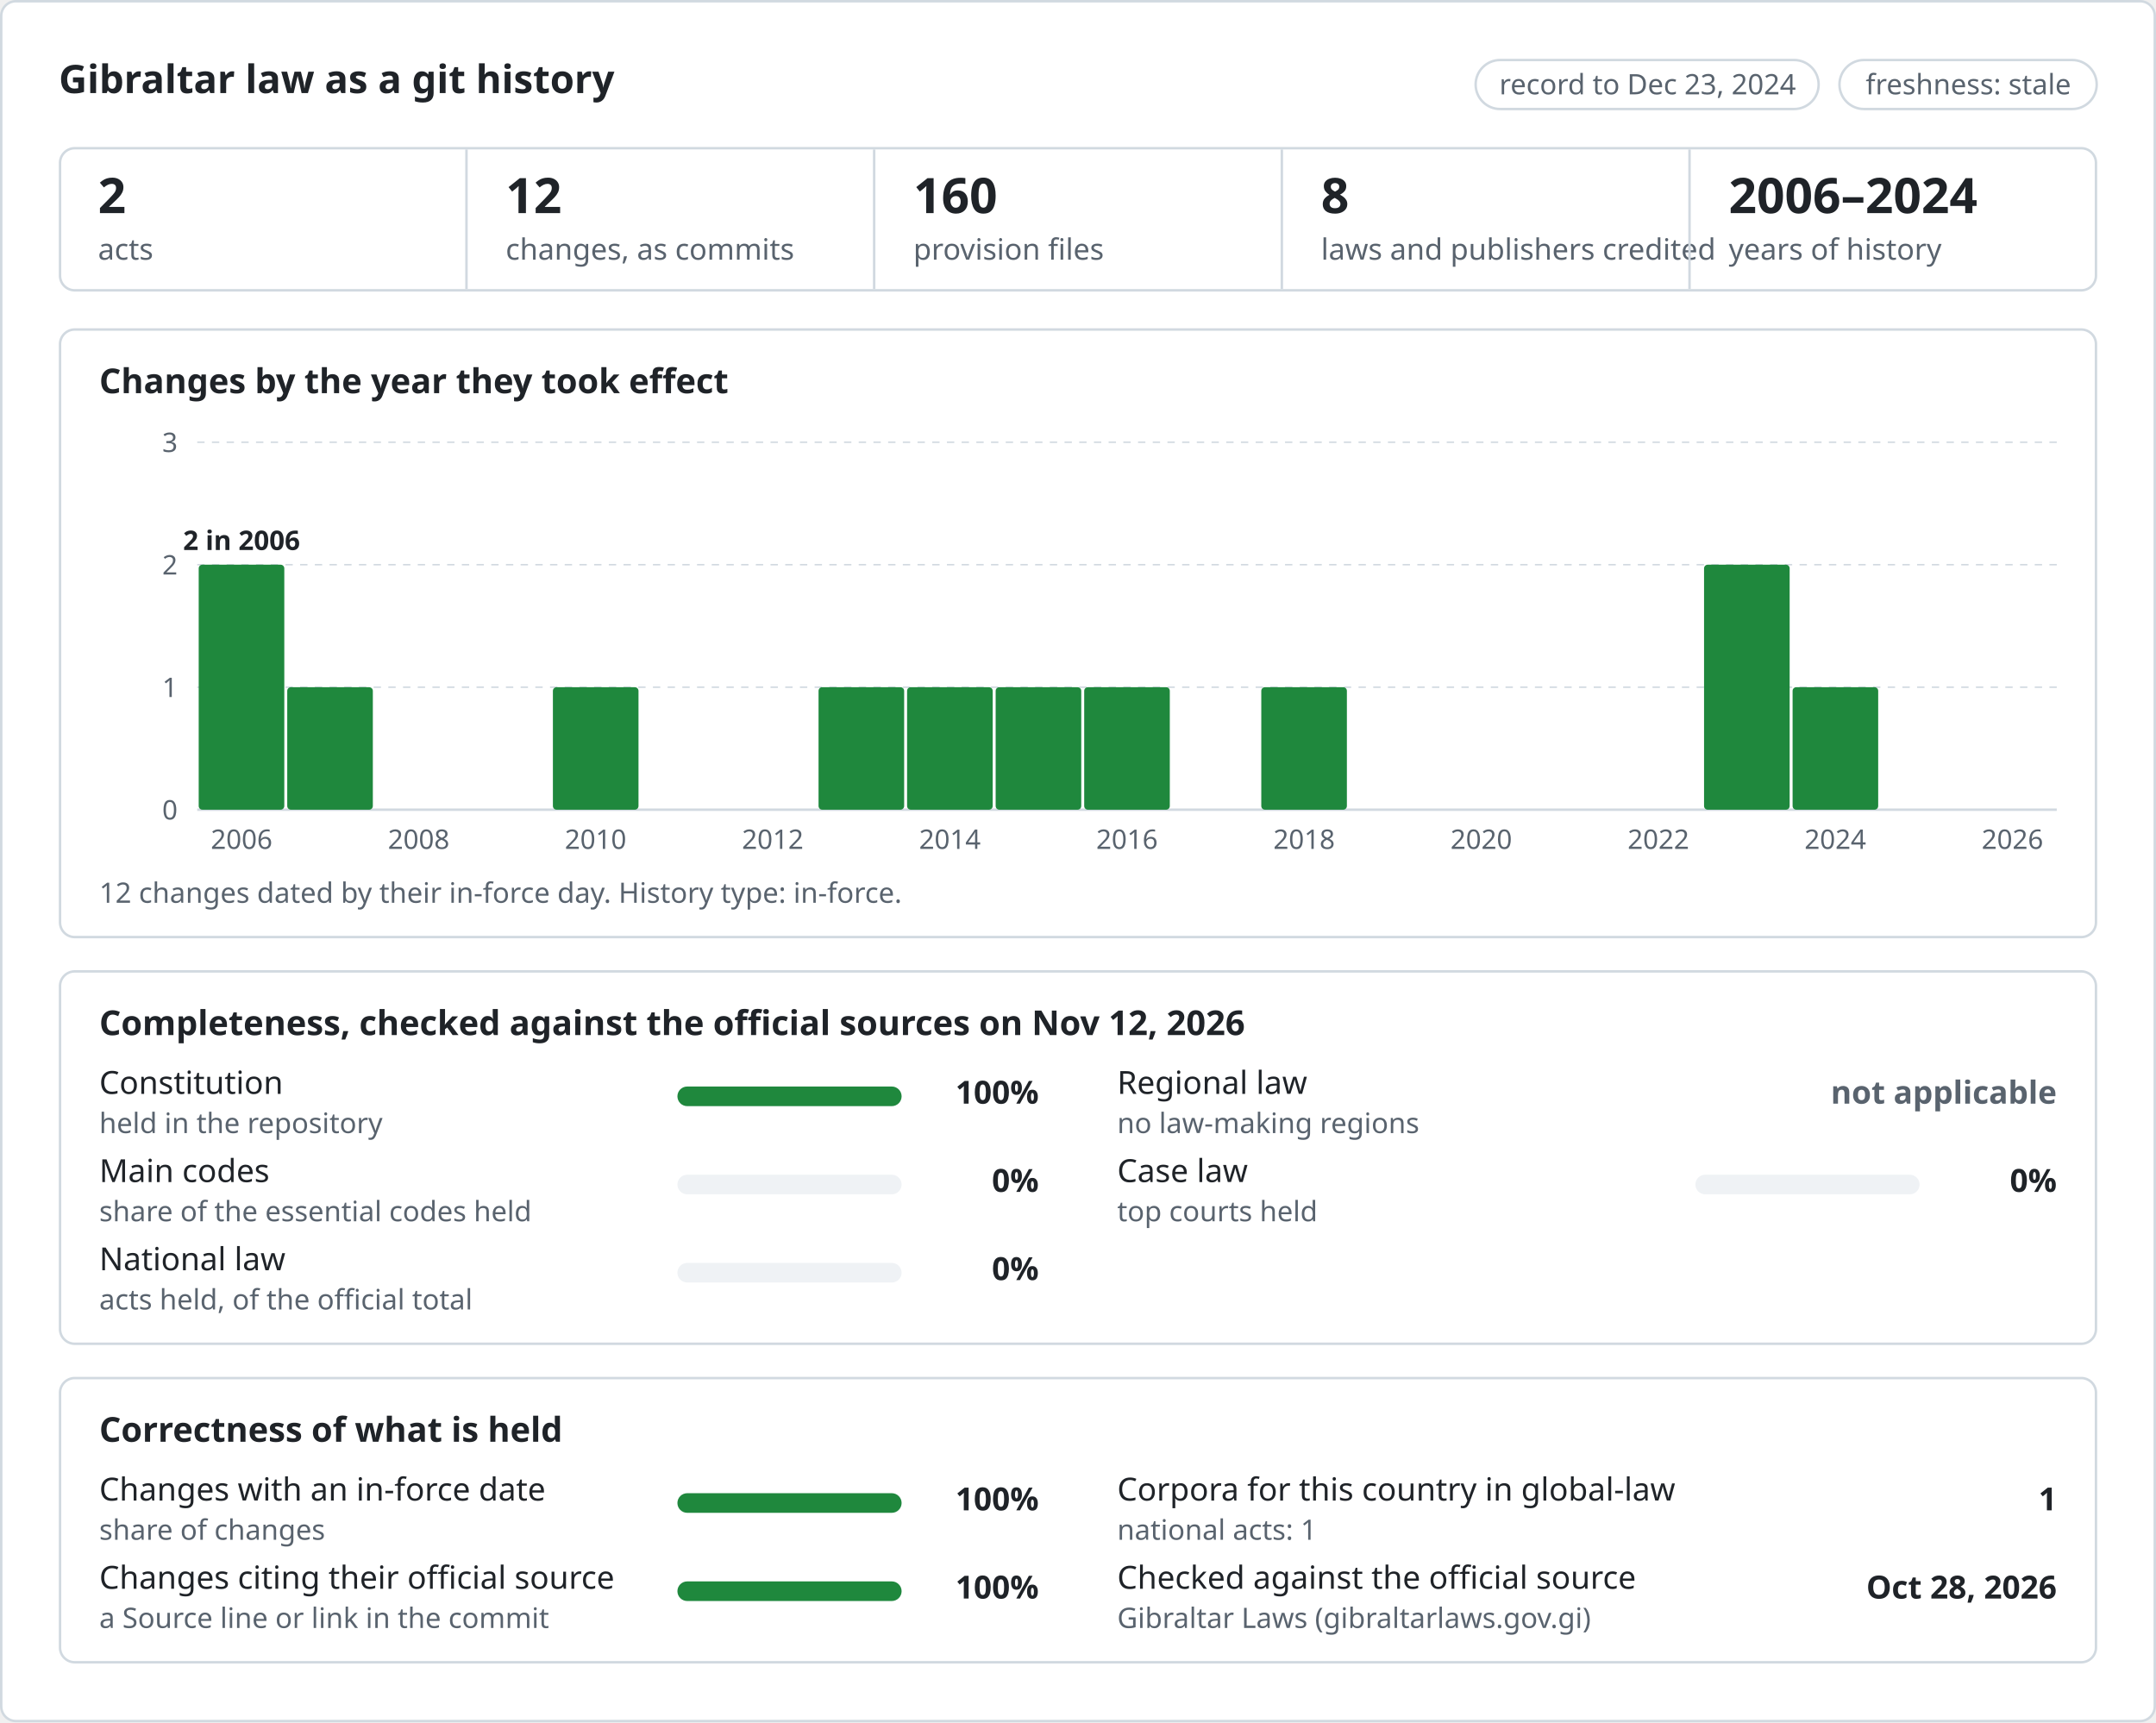
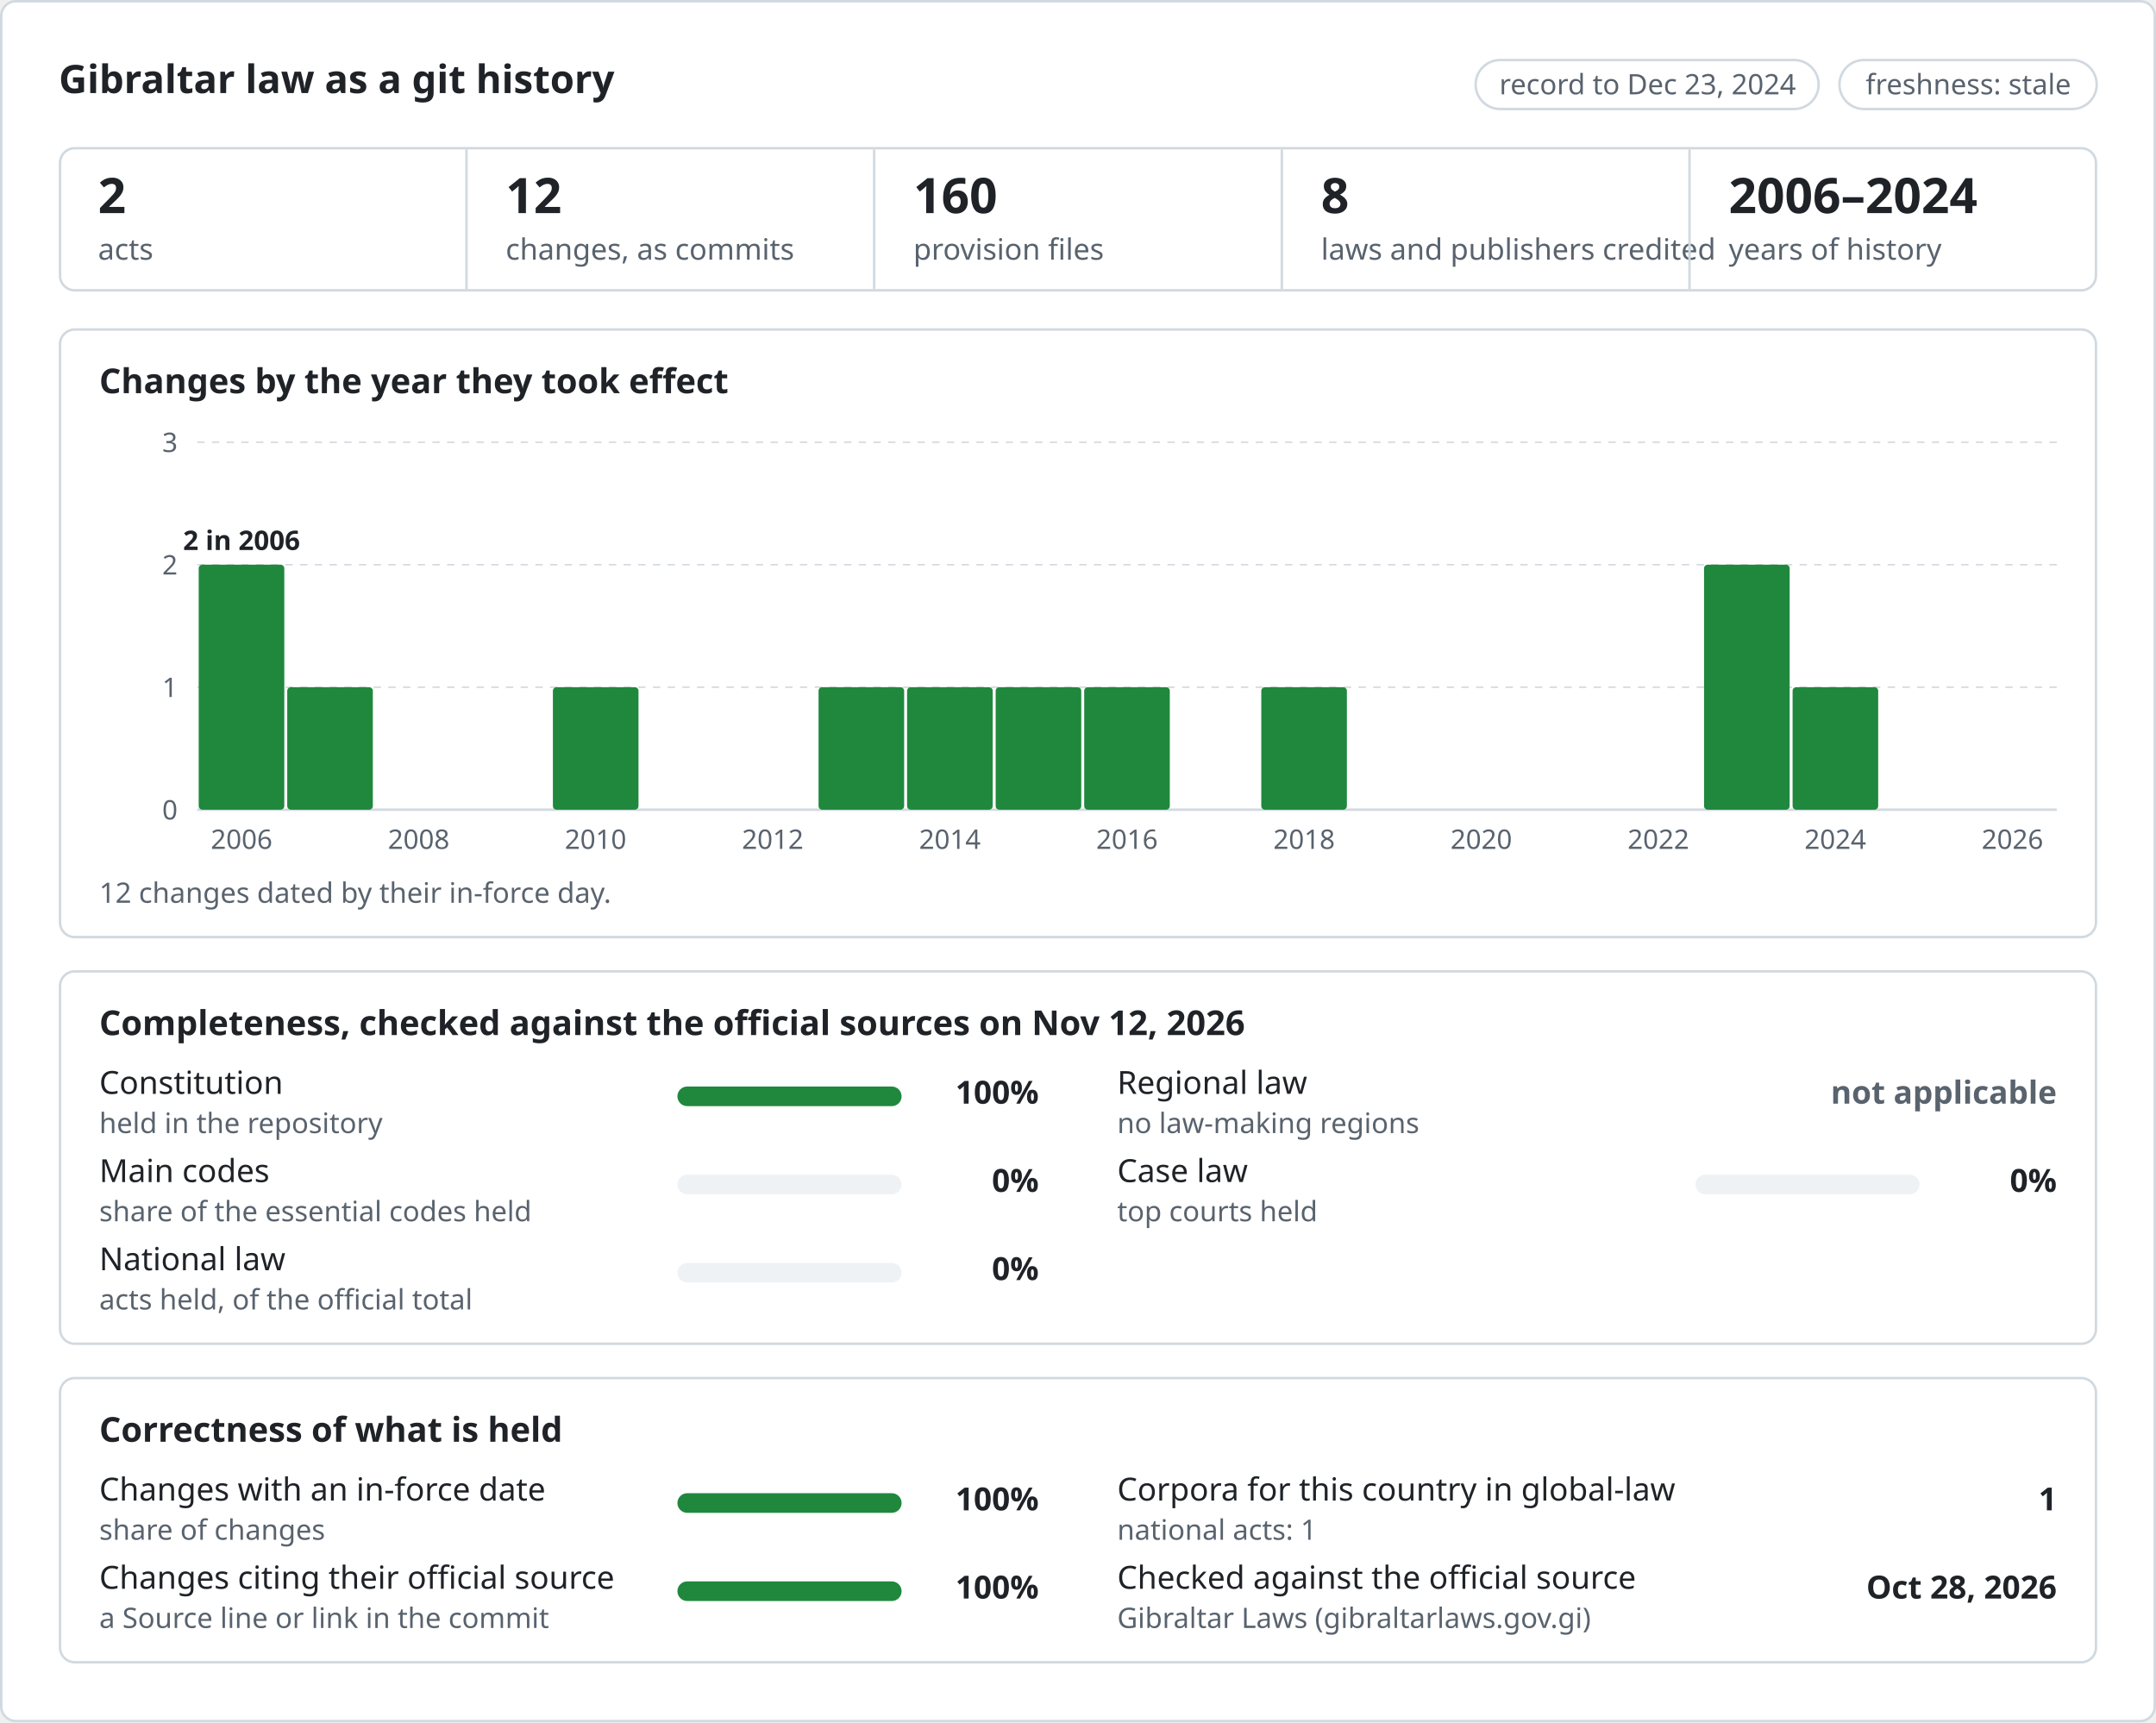
<svg xmlns="http://www.w3.org/2000/svg" width="880" height="703" viewBox="0 0 880 703" font-family="-apple-system,BlinkMacSystemFont,Segoe UI,Noto Sans,Helvetica,Arial,sans-serif">
  <rect x="0.5" y="0.5" width="879" height="702" rx="6" fill="#ffffff" stroke="#d1d9e0" />
  <text x="24" y="38" font-size="16" font-weight="600" fill="#1f2328">Gibraltar law as a git history</text>
  <rect x="602.3" y="24.5" width="140" height="20" rx="10" fill="none" stroke="#d1d9e0" />
  <text x="672.5" y="38.5" font-size="11.5" font-weight="500" text-anchor="middle" fill="#59636e">record to Dec 23, 2024</text>
  <rect x="750.8" y="24.5" width="105" height="20" rx="10" fill="none" stroke="#d1d9e0" />
  <text x="803.4" y="38.5" font-size="11.5" font-weight="500" text-anchor="middle" fill="#59636e">freshness: stale</text>
  <rect x="24.5" y="60.5" width="831" height="58" rx="6" fill="#ffffff" stroke="#d1d9e0" />
  <text x="40.0" y="87" font-size="20" font-weight="600" fill="#1f2328">2</text>
  <text x="40.0" y="106" font-size="12" fill="#59636e">acts</text>
  <line x1="190.4" y1="61" x2="190.4" y2="118" stroke="#d1d9e0" />
  <text x="206.4" y="87" font-size="20" font-weight="600" fill="#1f2328">12</text>
  <text x="206.4" y="106" font-size="12" fill="#59636e">changes, as commits</text>
  <line x1="356.8" y1="61" x2="356.8" y2="118" stroke="#d1d9e0" />
  <text x="372.8" y="87" font-size="20" font-weight="600" fill="#1f2328">160</text>
  <text x="372.8" y="106" font-size="12" fill="#59636e">provision files</text>
  <line x1="523.2" y1="61" x2="523.2" y2="118" stroke="#d1d9e0" />
  <text x="539.2" y="87" font-size="20" font-weight="600" fill="#1f2328">8</text>
  <text x="539.2" y="106" font-size="12" fill="#59636e" textLength="142" lengthAdjust="spacingAndGlyphs">laws and publishers credited</text>
  <line x1="689.6" y1="61" x2="689.6" y2="118" stroke="#d1d9e0" />
  <text x="705.6" y="87" font-size="20" font-weight="600" fill="#1f2328">2006–2024</text>
  <text x="705.6" y="106" font-size="12" fill="#59636e">years of history</text>
  <rect x="24.5" y="134.5" width="831" height="248" rx="6" fill="#ffffff" stroke="#d1d9e0" />
  <text x="40.5" y="160.5" font-size="14" font-weight="600" fill="#1f2328">Changes by the year they took effect</text>
  <line x1="80.5" y1="330.5" x2="839.5" y2="330.5" stroke="#d1d9e0" stroke-width="1" />
  <text x="72.5" y="334.5" font-size="11" text-anchor="end" fill="#59636e">0</text>
  <line x1="80.5" y1="280.5" x2="839.5" y2="280.5" stroke="#d1d9e0" stroke-width="0.6" stroke-dasharray="3 3" />
  <text x="72.5" y="284.5" font-size="11" text-anchor="end" fill="#59636e">1</text>
  <line x1="80.5" y1="230.5" x2="839.5" y2="230.5" stroke="#d1d9e0" stroke-width="0.6" stroke-dasharray="3 3" />
  <text x="72.5" y="234.5" font-size="11" text-anchor="end" fill="#59636e">2</text>
  <line x1="80.5" y1="180.5" x2="839.5" y2="180.5" stroke="#d1d9e0" stroke-width="0.6" stroke-dasharray="3 3" />
  <text x="72.5" y="184.5" font-size="11" text-anchor="end" fill="#59636e">3</text>
  <rect x="81.10" y="230.5" width="34.94" height="100.0" rx="1.5" fill="#1f883d" />
  <text x="98.6" y="346.5" font-size="11" text-anchor="middle" fill="#59636e">2006</text>
  <text x="98.6" y="224.5" font-size="11" font-weight="600" text-anchor="middle" fill="#1f2328">2 in 2006</text>
  <rect x="117.24" y="280.5" width="34.94" height="50.0" rx="1.5" fill="#1f883d" />
  <text x="170.9" y="346.5" font-size="11" text-anchor="middle" fill="#59636e">2008</text>
  <rect x="225.67" y="280.5" width="34.94" height="50.0" rx="1.5" fill="#1f883d" />
  <text x="243.1" y="346.5" font-size="11" text-anchor="middle" fill="#59636e">2010</text>
  <text x="315.4" y="346.5" font-size="11" text-anchor="middle" fill="#59636e">2012</text>
  <rect x="334.10" y="280.5" width="34.94" height="50.0" rx="1.5" fill="#1f883d" />
  <rect x="370.24" y="280.5" width="34.94" height="50.0" rx="1.5" fill="#1f883d" />
  <text x="387.7" y="346.5" font-size="11" text-anchor="middle" fill="#59636e">2014</text>
  <rect x="406.39" y="280.5" width="34.94" height="50.0" rx="1.5" fill="#1f883d" />
  <rect x="442.53" y="280.5" width="34.94" height="50.0" rx="1.5" fill="#1f883d" />
  <text x="460.0" y="346.5" font-size="11" text-anchor="middle" fill="#59636e">2016</text>
  <rect x="514.81" y="280.5" width="34.94" height="50.0" rx="1.5" fill="#1f883d" />
  <text x="532.3" y="346.5" font-size="11" text-anchor="middle" fill="#59636e">2018</text>
  <text x="604.6" y="346.5" font-size="11" text-anchor="middle" fill="#59636e">2020</text>
  <text x="676.9" y="346.5" font-size="11" text-anchor="middle" fill="#59636e">2022</text>
  <rect x="695.53" y="230.5" width="34.94" height="100.0" rx="1.5" fill="#1f883d" />
  <rect x="731.67" y="280.5" width="34.94" height="50.0" rx="1.5" fill="#1f883d" />
  <text x="749.1" y="346.5" font-size="11" text-anchor="middle" fill="#59636e">2024</text>
  <text x="821.4" y="346.5" font-size="11" text-anchor="middle" fill="#59636e">2026</text>
-   <text x="40.5" y="368.5" font-size="11.5" fill="#59636e">12 changes dated by their in-force day. History type: in-force.</text>
+   <text x="40.5" y="368.5" font-size="11.5" fill="#59636e">12 changes dated by their in-force day.</text>
  <rect x="24.5" y="396.5" width="831" height="152" rx="6" fill="#ffffff" stroke="#d1d9e0" />
  <text x="40.5" y="422.5" font-size="14" font-weight="600" fill="#1f2328">Completeness, checked against the official sources on Nov 12, 2026</text>
  <text x="40.5" y="446.5" font-size="13" fill="#1f2328">Constitution</text>
  <text x="40.5" y="462.5" font-size="11.5" fill="#59636e">held in the repository</text>
  <g>
    <rect x="276.5" y="443.5" width="91.5" height="8" rx="4" fill="#eff2f5" />
    <rect x="276.5" y="443.5" width="91.5" height="8" rx="4" fill="#1f883d" />
  </g>
  <text x="424.0" y="450.5" font-size="13" font-weight="600" text-anchor="end" fill="#1f2328">100%</text>
  <text x="40.5" y="482.5" font-size="13" fill="#1f2328">Main codes</text>
  <text x="40.5" y="498.5" font-size="11.5" fill="#59636e">share of the essential codes held</text>
  <g>
    <rect x="276.5" y="479.5" width="91.5" height="8" rx="4" fill="#eff2f5" />
  </g>
  <text x="424.0" y="486.5" font-size="13" font-weight="600" text-anchor="end" fill="#1f2328">0%</text>
  <text x="40.5" y="518.5" font-size="13" fill="#1f2328">National law</text>
  <text x="40.5" y="534.5" font-size="11.5" fill="#59636e">acts held, of the official total</text>
  <g>
    <rect x="276.5" y="515.5" width="91.5" height="8" rx="4" fill="#eff2f5" />
  </g>
  <text x="424.0" y="522.5" font-size="13" font-weight="600" text-anchor="end" fill="#1f2328">0%</text>
  <text x="456.0" y="446.5" font-size="13" fill="#1f2328">Regional law</text>
  <text x="456.0" y="462.5" font-size="11.5" fill="#59636e">no law-making regions</text>
  <text x="839.5" y="450.5" font-size="13" font-weight="600" text-anchor="end" fill="#59636e">not applicable</text>
  <text x="456.0" y="482.5" font-size="13" fill="#1f2328">Case law</text>
  <text x="456.0" y="498.5" font-size="11.5" fill="#59636e">top courts held</text>
  <g>
    <rect x="692.0" y="479.5" width="91.5" height="8" rx="4" fill="#eff2f5" />
  </g>
  <text x="839.5" y="486.5" font-size="13" font-weight="600" text-anchor="end" fill="#1f2328">0%</text>
  <rect x="24.5" y="562.5" width="831" height="116" rx="6" fill="#ffffff" stroke="#d1d9e0" />
  <text x="40.5" y="588.5" font-size="14" font-weight="600" fill="#1f2328">Correctness of what is held</text>
  <text x="40.5" y="612.5" font-size="13" fill="#1f2328">Changes with an in-force date</text>
  <text x="40.5" y="628.5" font-size="11.5" fill="#59636e">share of changes</text>
  <g>
    <rect x="276.5" y="609.5" width="91.5" height="8" rx="4" fill="#eff2f5" />
    <rect x="276.5" y="609.5" width="91.5" height="8" rx="4" fill="#1f883d" />
  </g>
  <text x="424.0" y="616.5" font-size="13" font-weight="600" text-anchor="end" fill="#1f2328">100%</text>
  <text x="40.5" y="648.5" font-size="13" fill="#1f2328">Changes citing their official source</text>
  <text x="40.5" y="664.5" font-size="11.5" fill="#59636e">a Source line or link in the commit</text>
  <g>
    <rect x="276.5" y="645.5" width="91.5" height="8" rx="4" fill="#eff2f5" />
    <rect x="276.5" y="645.5" width="91.5" height="8" rx="4" fill="#1f883d" />
  </g>
  <text x="424.0" y="652.5" font-size="13" font-weight="600" text-anchor="end" fill="#1f2328">100%</text>
  <text x="456.0" y="612.5" font-size="13" fill="#1f2328">Corpora for this country in global-law</text>
  <text x="456.0" y="628.5" font-size="11.5" fill="#59636e">national acts: 1</text>
  <text x="839.5" y="616.5" font-size="13" font-weight="600" text-anchor="end" fill="#1f2328">1</text>
  <text x="456.0" y="648.5" font-size="13" fill="#1f2328">Checked against the official source</text>
  <text x="456.0" y="664.5" font-size="11.5" fill="#59636e">Gibraltar Laws (gibraltarlaws.gov.gi)</text>
  <text x="839.5" y="652.5" font-size="13" font-weight="600" text-anchor="end" fill="#1f2328">Oct 28, 2026</text>
</svg>
